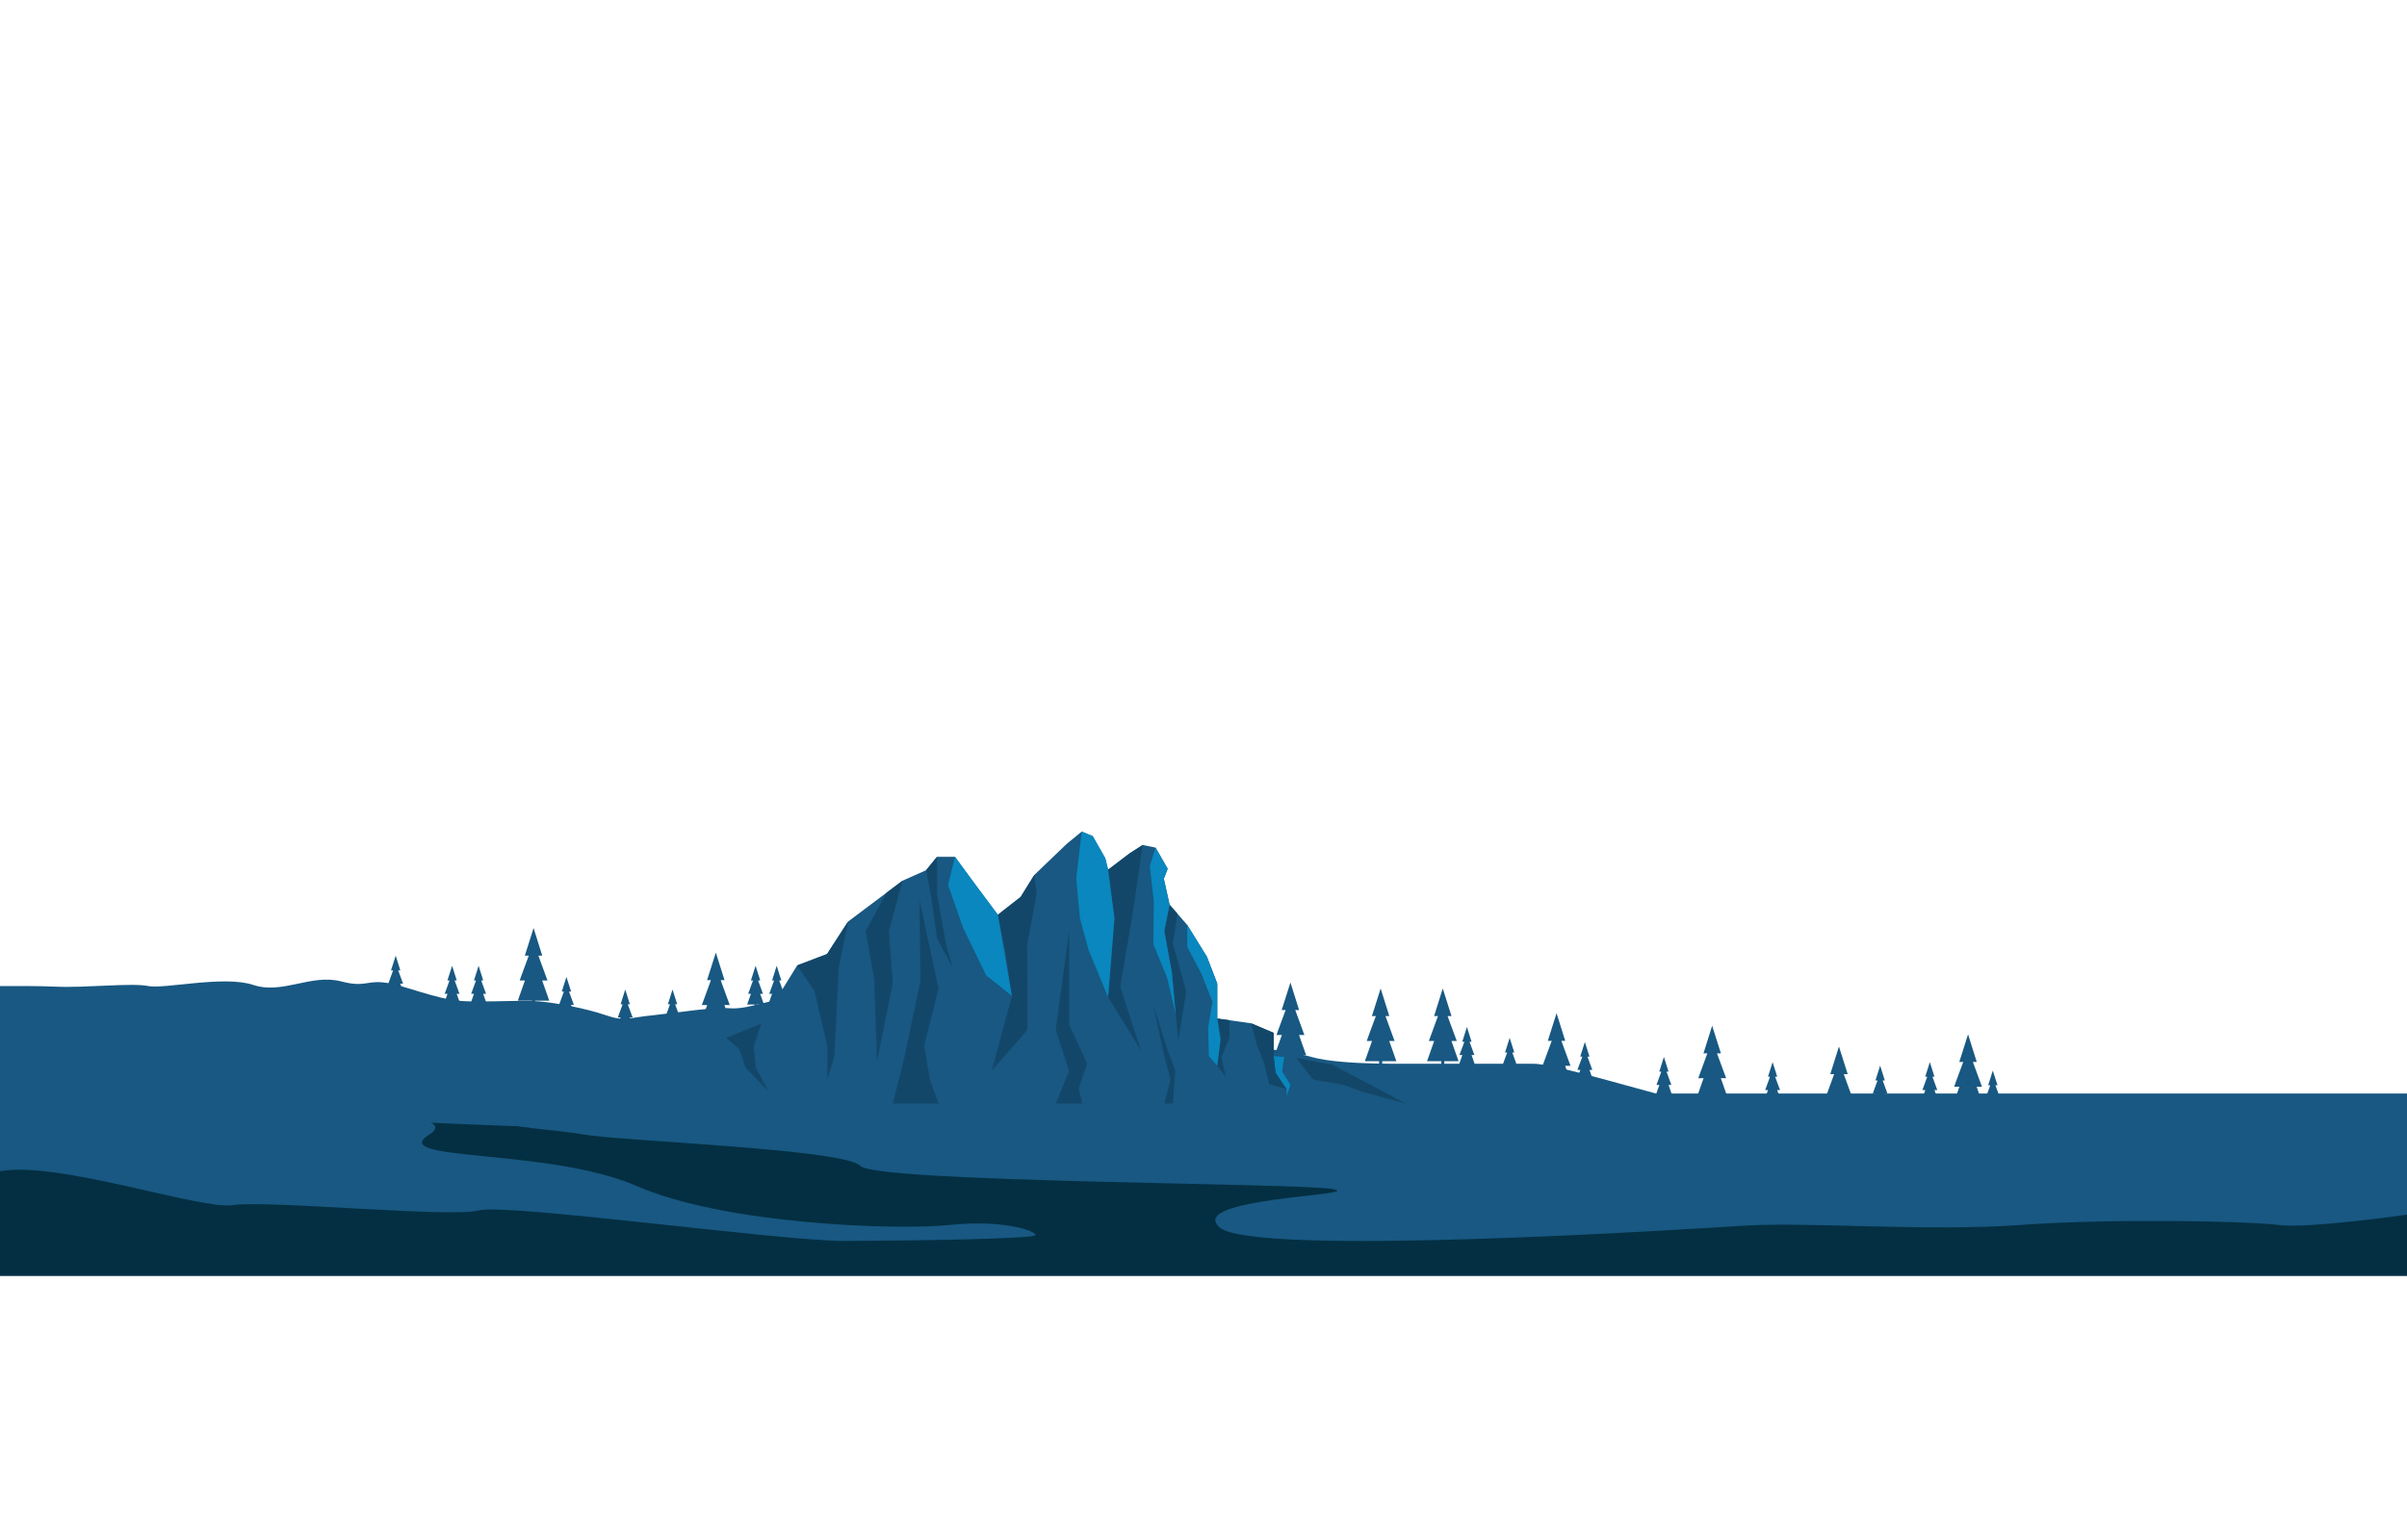
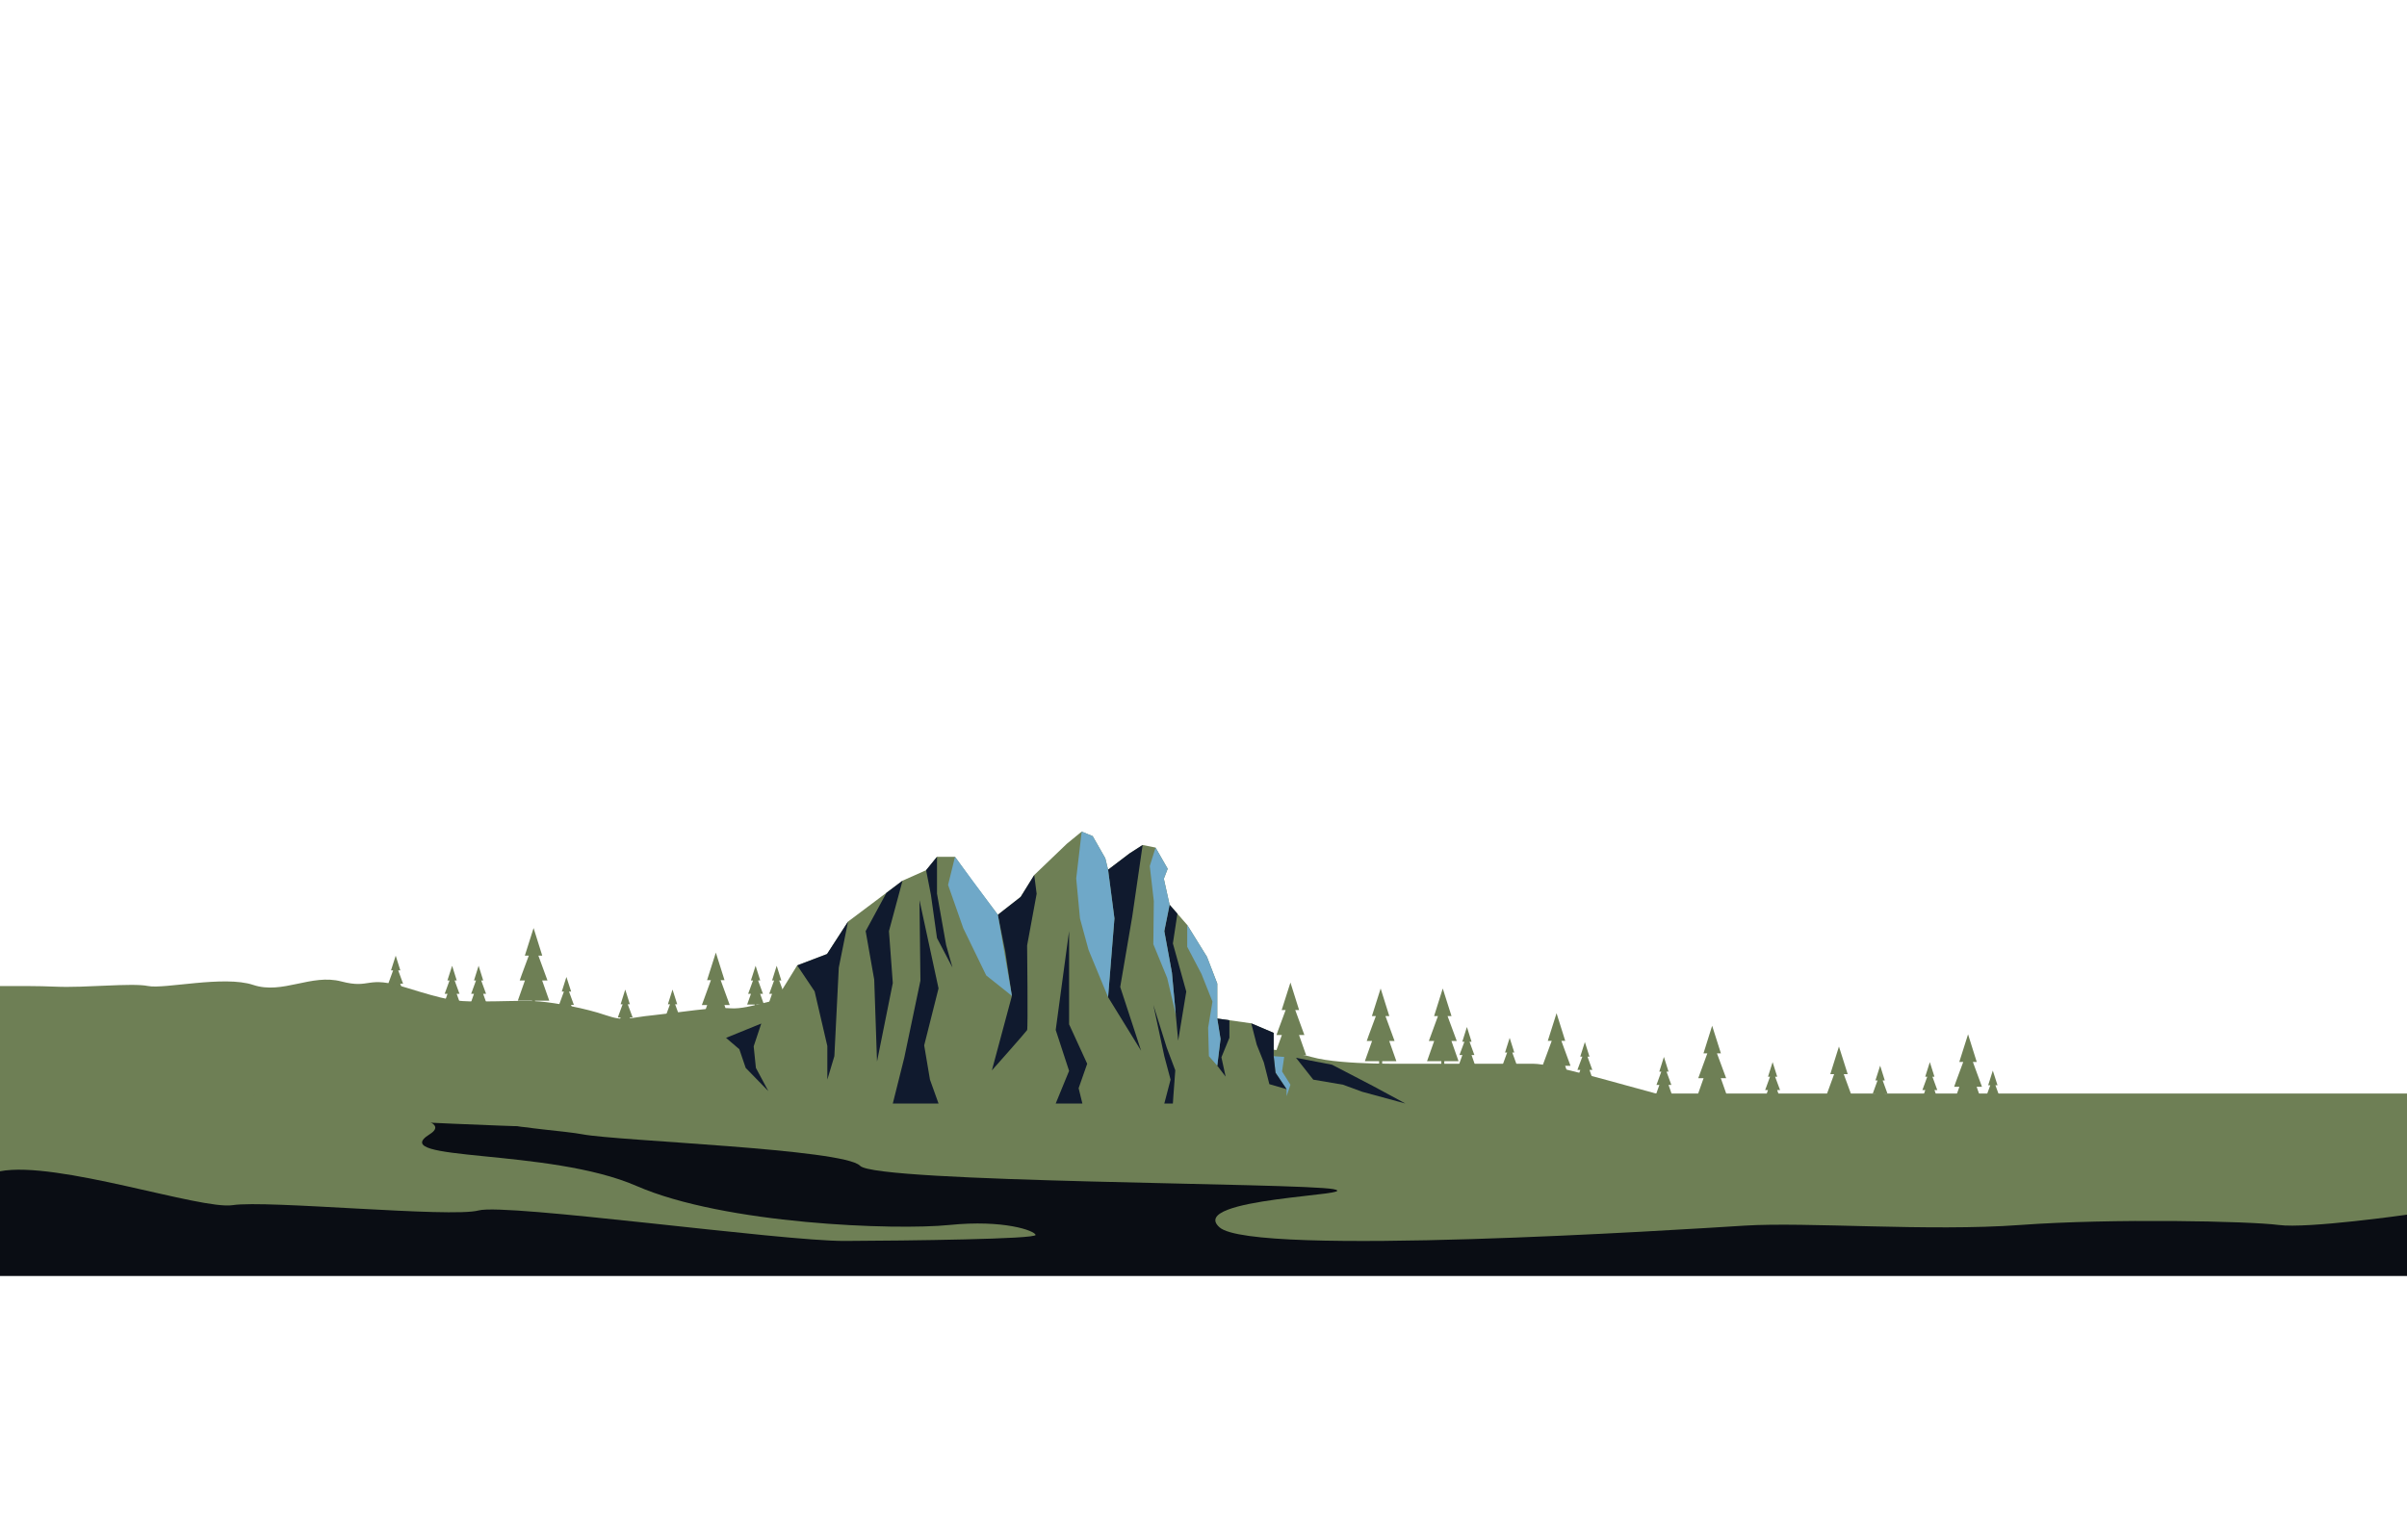
<svg xmlns="http://www.w3.org/2000/svg" id="Layer_2" viewBox="0 0 250 160">
  <g id="Layer_1-2">
    <g id="Moutain_Range_-_Close">
-       <rect y="115.65" width="250" height="16.92" style="fill:#042f42; stroke-width:0px;" />
-       <path d="M0,102.44v11.4c51.5,3.84,94.5,6.02,172.82,0-4.77-1.27-11.61-3.32-13.56-3.32h-13.82c-1.36,0-3.87,0-6.13-.21-1.16-.1-2.26-.26-3.11-.5-2.51-.71-9.15-1.41-11.2-1.97-2.05-.56-10.33-.99-13.02-.99s-6.01-1.4-7.18-1.82c-1.16-.43-7.09-.7-9.87.14-2.78.86-4.93-.42-6.64-.7-1.71-.28-4.58-.28-5.92-.66s-4.48,1.09-6.46.95c-1.97-.15-5.2.42-7.99.71-2.78.27-2.96.7-5.02,0-2.06-.71-5.11-1.27-6.82-1.42-1.7-.14-3.85,0-6.37,0s-3.32-.14-7.53-1.44c-4.21-1.32-3.59.18-6.72-.64-3.14-.83-6.1,1.38-9.16.36-3.04-1.02-9.24.46-10.94.11-1.71-.34-6.46.21-9.6.07-1.74-.08-4.05-.07-5.78-.06Z" style="fill:#185882; stroke-width:0px;" />
-       <polygon points="145.03 110.25 144.29 108.15 144.84 108.15 144.84 108.14 144.84 108.14 143.9 105.57 144.3 105.57 144.3 105.57 144.3 105.57 143.4 102.7 142.49 105.57 142.9 105.57 142.9 105.57 142.9 105.57 142.9 105.57 142.16 107.57 141.96 108.14 141.96 108.14 141.95 108.15 142.51 108.15 141.76 110.25 143.24 110.25 143.24 111.96 143.56 111.96 143.56 110.25 145.03 110.25" style="fill:#185882; stroke-width:0px;" />
-       <polygon points="135.66 109.63 134.92 107.53 135.47 107.53 135.47 107.51 135.47 107.51 134.53 104.94 134.93 104.94 134.93 104.94 134.93 104.94 134.03 102.08 133.12 104.94 133.53 104.94 133.53 104.94 133.53 104.94 133.53 104.94 132.79 106.94 132.59 107.51 132.59 107.51 132.58 107.53 133.14 107.53 132.39 109.63 133.87 109.63 133.87 111.33 134.19 111.33 134.19 109.63 135.66 109.63" style="fill:#185882; stroke-width:0px;" />
-       <polygon points="57.05 103.97 56.31 101.87 56.86 101.87 56.86 101.86 56.86 101.86 55.92 99.29 56.32 99.29 56.32 99.29 56.32 99.29 55.42 96.42 54.51 99.29 54.92 99.29 54.92 99.29 54.92 99.29 54.92 99.29 54.18 101.29 53.98 101.86 53.98 101.86 53.97 101.87 54.52 101.87 53.78 103.97 55.26 103.97 55.26 105.68 55.57 105.68 55.57 103.97 57.05 103.97" style="fill:#185882; stroke-width:0px;" />
-       <polygon points="75.98 106.52 75.24 104.42 75.79 104.42 75.79 104.41 75.79 104.41 74.85 101.83 75.25 101.83 75.25 101.83 75.25 101.83 74.35 98.97 73.44 101.83 73.85 101.83 73.84 101.83 73.84 101.83 73.84 101.83 73.11 103.84 72.9 104.41 72.9 104.41 72.9 104.42 73.45 104.42 72.71 106.52 74.19 106.52 74.19 108.23 74.5 108.23 74.5 106.52 75.98 106.52" style="fill:#185882; stroke-width:0px;" />
-       <polygon points="151.49 110.25 150.75 108.15 151.3 108.15 151.3 108.14 151.3 108.14 150.35 105.57 150.76 105.57 150.76 105.57 150.76 105.57 149.85 102.7 148.95 105.57 149.35 105.57 149.35 105.57 149.35 105.57 149.35 105.57 148.62 107.57 148.41 108.14 148.41 108.14 148.41 108.15 148.96 108.15 148.22 110.25 149.7 110.25 149.7 111.96 150.01 111.96 150.01 110.25 151.49 110.25" style="fill:#185882; stroke-width:0px;" />
-       <polygon points="163.3 112.83 162.56 110.73 163.11 110.73 163.11 110.71 163.11 110.71 162.17 108.14 162.57 108.14 162.57 108.14 162.57 108.14 161.67 105.27 160.76 108.14 161.17 108.14 161.17 108.14 161.17 108.14 161.17 108.14 160.43 110.14 160.22 110.71 160.22 110.71 160.22 110.73 160.77 110.73 160.03 112.83 161.51 112.83 161.51 114.53 161.82 114.53 161.82 112.83 163.3 112.83" style="fill:#185882; stroke-width:0px;" />
-       <polygon points="179.47 114.12 178.73 112.02 179.28 112.02 179.28 112.01 179.28 112.01 178.33 109.44 178.74 109.44 178.74 109.44 178.74 109.44 177.83 106.57 176.93 109.44 177.33 109.44 177.33 109.44 177.33 109.44 177.33 109.44 176.6 111.44 176.39 112.01 176.39 112.01 176.39 112.02 176.94 112.02 176.2 114.12 177.68 114.12 177.68 115.83 177.99 115.83 177.99 114.12 179.47 114.12" style="fill:#185882; stroke-width:0px;" />
-       <polygon points="192.64 116.28 191.89 114.18 192.45 114.18 192.44 114.17 192.44 114.17 191.5 111.6 191.91 111.6 191.91 111.6 191.91 111.6 191 108.73 190.1 111.6 190.5 111.6 190.5 111.6 190.5 111.6 190.5 111.6 189.77 113.6 189.56 114.17 189.56 114.17 189.56 114.18 190.11 114.18 189.37 116.28 190.84 116.28 190.84 117.99 191.16 117.99 191.16 116.28 192.64 116.28" style="fill:#185882; stroke-width:0px;" />
-       <polygon points="206.04 115.01 205.3 112.91 205.85 112.91 205.85 112.9 205.85 112.9 204.91 110.33 205.31 110.33 205.31 110.33 205.31 110.33 204.41 107.46 203.5 110.33 203.91 110.33 203.91 110.33 203.91 110.33 203.91 110.33 203.17 112.33 202.97 112.9 202.97 112.9 202.96 112.91 203.51 112.91 202.77 115.01 204.25 115.01 204.25 116.72 204.56 116.72 204.56 115.01 206.04 115.01" style="fill:#185882; stroke-width:0px;" />
-       <polygon points="153.23 110.73 152.84 109.61 153.13 109.61 153.13 109.6 153.13 109.6 152.63 108.23 152.84 108.23 152.84 108.23 152.84 108.23 152.36 106.7 151.88 108.23 152.1 108.23 152.1 108.23 152.1 108.23 152.1 108.23 151.7 109.3 151.59 109.6 151.59 109.6 151.59 109.61 151.89 109.61 151.49 110.73 152.28 110.73 152.28 111.64 152.45 111.64 152.45 110.73 153.23 110.73" style="fill:#185882; stroke-width:0px;" />
-       <polygon points="165.48 112.28 165.09 111.16 165.38 111.16 165.38 111.15 165.38 111.15 164.88 109.78 165.09 109.78 165.09 109.78 165.09 109.78 164.61 108.26 164.13 109.78 164.35 109.78 164.35 109.78 164.35 109.78 164.35 109.78 163.95 110.85 163.84 111.15 163.84 111.15 163.84 111.16 164.14 111.16 163.74 112.28 164.53 112.28 164.53 113.19 164.7 113.19 164.7 112.28 165.48 112.28" style="fill:#185882; stroke-width:0px;" />
-       <polygon points="173.69 113.84 173.3 112.72 173.59 112.72 173.59 112.71 173.59 112.71 173.09 111.34 173.3 111.34 173.3 111.34 173.3 111.34 172.82 109.81 172.34 111.34 172.55 111.34 172.55 111.34 172.55 111.34 172.55 111.34 172.16 112.41 172.05 112.71 172.05 112.71 172.05 112.72 172.35 112.72 171.95 113.84 172.74 113.84 172.74 114.75 172.91 114.75 172.91 113.84 173.69 113.84" style="fill:#185882; stroke-width:0px;" />
-       <polygon points="184.98 114.37 184.58 113.25 184.88 113.25 184.88 113.24 184.88 113.24 184.37 111.87 184.59 111.87 184.59 111.87 184.59 111.87 184.11 110.35 183.63 111.87 183.84 111.87 183.84 111.87 183.84 111.87 183.84 111.87 183.45 112.94 183.34 113.24 183.34 113.24 183.34 113.25 183.63 113.25 183.24 114.37 184.02 114.37 184.02 115.28 184.19 115.28 184.19 114.37 184.98 114.37" style="fill:#185882; stroke-width:0px;" />
-       <polygon points="201.31 114.37 200.92 113.25 201.21 113.25 201.21 113.24 201.21 113.24 200.71 111.87 200.92 111.87 200.92 111.87 200.92 111.87 200.44 110.35 199.96 111.87 200.17 111.87 200.17 111.87 200.17 111.87 200.17 111.87 199.78 112.94 199.67 113.24 199.67 113.24 199.67 113.25 199.97 113.25 199.57 114.37 200.36 114.37 200.36 115.28 200.53 115.28 200.53 114.37 201.31 114.37" style="fill:#185882; stroke-width:0px;" />
-       <polygon points="70.73 106.83 70.33 105.71 70.62 105.71 70.62 105.71 70.62 105.71 70.12 104.34 70.34 104.34 70.34 104.34 70.34 104.34 69.85 102.81 69.37 104.34 69.59 104.34 69.59 104.34 69.59 104.34 69.59 104.34 69.2 105.4 69.09 105.71 69.09 105.71 69.08 105.71 69.38 105.71 68.98 106.83 69.77 106.83 69.77 107.74 69.94 107.74 69.94 106.83 70.73 106.83" style="fill:#185882; stroke-width:0px;" />
-       <polygon points="65.81 106.83 65.41 105.71 65.71 105.71 65.71 105.71 65.71 105.71 65.2 104.34 65.42 104.34 65.42 104.34 65.42 104.34 64.94 102.81 64.46 104.34 64.67 104.34 64.67 104.34 64.67 104.34 64.67 104.34 64.28 105.4 64.17 105.71 64.17 105.71 64.17 105.71 64.46 105.71 64.07 106.83 64.85 106.83 64.85 107.74 65.02 107.74 65.02 106.83 65.81 106.83" style="fill:#185882; stroke-width:0px;" />
-       <polygon points="59.71 105.52 59.31 104.4 59.61 104.4 59.6 104.39 59.6 104.39 59.1 103.02 59.32 103.02 59.32 103.02 59.32 103.02 58.83 101.5 58.35 103.02 58.57 103.02 58.57 103.02 58.57 103.02 58.57 103.02 58.18 104.09 58.07 104.39 58.07 104.39 58.06 104.4 58.36 104.4 57.96 105.52 58.75 105.52 58.75 106.43 58.92 106.43 58.92 105.52 59.71 105.52" style="fill:#185882; stroke-width:0px;" />
-       <polygon points="81.54 104.37 81.14 103.25 81.44 103.25 81.44 103.24 81.44 103.24 80.93 101.87 81.15 101.87 81.15 101.87 81.15 101.87 80.67 100.34 80.19 101.87 80.4 101.87 80.4 101.87 80.4 101.87 80.4 101.87 80.01 102.94 79.9 103.24 79.9 103.24 79.9 103.25 80.19 103.25 79.8 104.37 80.58 104.37 80.58 105.27 80.75 105.27 80.75 104.37 81.54 104.37" style="fill:#185882; stroke-width:0px;" />
-       <polygon points="157.67 111.85 157.28 110.73 157.57 110.73 157.57 110.73 157.57 110.73 157.07 109.35 157.28 109.35 157.28 109.35 157.28 109.35 156.8 107.83 156.32 109.35 156.54 109.35 156.54 109.35 156.54 109.35 156.54 109.35 156.15 110.42 156.03 110.73 156.03 110.73 156.03 110.73 156.33 110.73 155.93 111.85 156.72 111.85 156.72 112.76 156.89 112.76 156.89 111.85 157.67 111.85" style="fill:#185882; stroke-width:0px;" />
-       <polygon points="196.15 114.74 195.75 113.63 196.05 113.63 196.04 113.62 196.04 113.62 195.54 112.25 195.76 112.25 195.76 112.25 195.76 112.25 195.28 110.72 194.79 112.25 195.01 112.25 195.01 112.25 195.01 112.25 195.01 112.25 194.62 113.32 194.51 113.62 194.51 113.62 194.51 113.63 194.8 113.63 194.41 114.74 195.19 114.74 195.19 115.65 195.36 115.65 195.36 114.74 196.15 114.74" style="fill:#185882; stroke-width:0px;" />
-       <polygon points="207.85 115.25 207.46 114.13 207.75 114.13 207.75 114.12 207.75 114.12 207.25 112.75 207.47 112.75 207.47 112.75 207.47 112.75 206.98 111.23 206.5 112.75 206.72 112.75 206.72 112.75 206.72 112.75 206.72 112.75 206.33 113.82 206.22 114.12 206.22 114.12 206.21 114.13 206.51 114.13 206.11 115.25 206.9 115.25 206.9 116.16 207.07 116.16 207.07 115.25 207.85 115.25" style="fill:#185882; stroke-width:0px;" />
-       <polygon points="79.35 104.37 78.95 103.25 79.25 103.25 79.24 103.24 79.24 103.24 78.74 101.87 78.96 101.87 78.96 101.87 78.96 101.87 78.48 100.34 77.99 101.87 78.21 101.87 78.21 101.87 78.21 101.87 78.21 101.87 77.82 102.94 77.71 103.24 77.71 103.24 77.7 103.25 78 103.25 77.6 104.37 78.39 104.37 78.39 105.27 78.56 105.27 78.56 104.37 79.35 104.37" style="fill:#185882; stroke-width:0px;" />
-       <polygon points="50.58 104.37 50.18 103.25 50.48 103.25 50.48 103.24 50.48 103.24 49.98 101.87 50.19 101.87 50.19 101.87 50.19 101.87 49.71 100.34 49.23 101.87 49.44 101.87 49.44 101.87 49.44 101.87 49.44 101.87 49.05 102.94 48.94 103.24 48.94 103.24 48.94 103.25 49.23 103.25 48.84 104.37 49.63 104.37 49.63 105.27 49.79 105.27 49.79 104.37 50.58 104.37" style="fill:#185882; stroke-width:0px;" />
-       <polygon points="47.83 104.37 47.43 103.25 47.73 103.25 47.72 103.24 47.72 103.24 47.22 101.87 47.44 101.87 47.44 101.87 47.44 101.87 46.96 100.34 46.47 101.87 46.69 101.87 46.69 101.87 46.69 101.87 46.69 101.87 46.3 102.94 46.19 103.24 46.19 103.24 46.19 103.25 46.48 103.25 46.09 104.37 46.87 104.37 46.87 105.27 47.04 105.27 47.04 104.37 47.83 104.37" style="fill:#185882; stroke-width:0px;" />
-       <polygon points="41.97 103.32 41.57 102.2 41.87 102.2 41.86 102.19 41.86 102.19 41.36 100.82 41.58 100.82 41.58 100.82 41.58 100.82 41.1 99.29 40.61 100.82 40.83 100.82 40.83 100.82 40.83 100.82 40.83 100.82 40.44 101.89 40.33 102.19 40.33 102.19 40.33 102.2 40.62 102.2 40.22 103.32 41.01 103.32 41.01 104.23 41.18 104.23 41.18 103.32 41.97 103.32" style="fill:#185882; stroke-width:0px;" />
-       <path d="M60.5,117.85c3.67.7,27.17,1.51,28.83,3.27,1.67,1.77,45.83,1.77,49.17,2.43,3.33.66-15.33.88-11.83,3.97,3.5,3.08,48,.23,54.5-.18,6.5-.41,19.17.63,28.67-.07,9.5-.7,23.83-.4,26.83,0s13.33-1.07,13.33-1.07v-12.59H53.22c-9.9,3.16,3.9,3.59,7.28,4.24Z" style="fill:#185882; stroke-width:0px;" />
-       <polygon points="145.97 114.65 75.41 114.65 75.41 107.83 79.07 106.34 82.8 100.3 85.9 99.12 88.08 95.75 93.74 91.5 96.19 90.41 97.32 89.02 99.19 89.02 101.02 91.57 103.64 95.04 106.01 93.18 107.43 90.9 110.81 87.66 112.35 86.4 113.49 86.87 114.8 89.17 115.09 90.36 117.3 88.68 118.68 87.79 120.02 88.06 121.28 90.26 120.88 91.3 121.48 94 123.31 96.1 125.36 99.41 126.43 102.19 126.43 105.82 129.96 106.32 132.29 107.31 132.29 109.73 134.61 109.9 138.35 110.62 141.81 112.4 145.97 114.65" style="fill:#185882; stroke-width:0px;" />
-       <path d="M103.64,95.04l.77,3.82.69,4.61-2.08,7.74s3.56-4.01,3.66-4.19c.1-.18,0-8.79,0-8.79l.99-5.37-.25-1.95-1.41,2.28-2.38,1.86Z" style="fill:#134769; stroke-width:0px;" />
-       <polygon points="88.08 95.75 87.12 100.53 86.66 109.73 85.93 112.17 85.93 108.68 84.61 103 82.8 100.3 85.9 99.12 88.08 95.75" style="fill:#134769; stroke-width:0px;" />
-       <polygon points="115.09 90.36 115.75 95.42 115.09 103.6 118.52 109.17 116.35 102.54 117.6 95.22 118.68 87.79 117.3 88.68 115.09 90.36" style="fill:#134769; stroke-width:0px;" />
-       <polygon points="112.42 114.65 109.65 114.65 111.04 111.26 109.65 107.01 111.04 96.74 111.04 106.42 112.92 110.52 112.03 113.06 112.42 114.65" style="fill:#134769; stroke-width:0px;" />
-       <polygon points="97.48 114.65 92.73 114.65 93.92 109.9 95.6 101.88 95.5 93.52 97.48 102.69 95.99 108.61 96.59 112.17 97.48 114.65" style="fill:#134769; stroke-width:0px;" />
-       <polygon points="79.07 106.34 78.28 108.71 78.51 110.95 79.8 113.36 77.45 110.95 76.79 109.01 75.41 107.83 79.07 106.34" style="fill:#134769; stroke-width:0px;" />
-       <polygon points="126.43 105.82 126.77 107.95 126.43 110.72 127.3 111.86 126.86 109.85 127.69 107.82 127.69 106 126.43 105.82" style="fill:#134769; stroke-width:0px;" />
-       <polygon points="132.29 109.73 132.48 111.45 133.63 113.16 133.63 113.89 134.03 112.7 133.16 111.32 133.38 109.81 132.29 109.73" style="fill:#0987be; stroke-width:0px;" />
-       <polygon points="121.48 94 120.93 96.74 121.72 101.05 122.37 108.12 123.21 103.02 121.82 98.02 122.29 94.93 121.48 94" style="fill:#134769; stroke-width:0px;" />
-       <polygon points="121.82 114.65 120.93 114.65 121.58 112.17 120.93 109.73 119.79 104.41 121.18 108.84 122.07 111.2 121.87 113.89 121.82 114.65" style="fill:#134769; stroke-width:0px;" />
-       <polygon points="97.32 89.02 97.32 92.84 98.27 98.19 98.93 100.53 97.32 97.46 96.69 92.98 96.19 90.41 97.32 89.02" style="fill:#134769; stroke-width:0px;" />
-       <polygon points="134.61 109.9 136.4 112.17 139.5 112.7 141.48 113.43 145.97 114.65 142.58 112.82 138.35 110.62 134.61 109.9" style="fill:#134769; stroke-width:0px;" />
-       <polygon points="129.96 106.32 130.53 108.54 131.27 110.39 131.84 112.64 133.63 113.16 132.48 111.45 132.29 109.73 132.29 107.31 129.96 106.32" style="fill:#134769; stroke-width:0px;" />
-       <polygon points="123.31 96.1 123.31 98.37 124.79 101.19 125.93 104.06 125.48 106.78 125.56 109.73 126.43 110.72 126.77 107.95 126.43 105.82 126.43 102.19 125.36 99.41 123.31 96.1" style="fill:#0987be; stroke-width:0px;" />
-       <polygon points="120.02 88.06 119.42 89.98 119.84 93.62 119.79 98.1 121.23 101.61 122.12 105.4 121.72 101.05 120.93 96.74 121.48 94 120.88 91.3 121.28 90.26 120.02 88.06" style="fill:#0987be; stroke-width:0px;" />
-       <polygon points="112.35 86.4 111.78 91.27 112.17 95.42 113.06 98.69 115.09 103.6 115.75 95.42 115.09 90.36 114.8 89.17 113.49 86.87 112.35 86.4" style="fill:#0987be; stroke-width:0px;" />
-       <polygon points="99.19 89.02 98.47 91.94 100.05 96.44 102.43 101.34 105.1 103.47 103.64 95.04 99.19 89.02" style="fill:#0987be; stroke-width:0px;" />
-       <polygon points="93.74 91.5 92.33 96.74 92.73 102.13 91.09 110.29 90.8 101.78 89.91 96.74 92.07 92.76 93.74 91.5" style="fill:#134769; stroke-width:0px;" />
+       <rect y="115.65" width="250" height="16.92" style="fill:#0A0D14; stroke-width:0px;" />
+       <path d="M0,102.44v11.4c51.5,3.84,94.5,6.02,172.82,0-4.77-1.27-11.61-3.32-13.56-3.32h-13.82c-1.36,0-3.87,0-6.13-.21-1.16-.1-2.26-.26-3.11-.5-2.51-.71-9.15-1.41-11.2-1.97-2.05-.56-10.33-.99-13.02-.99s-6.01-1.4-7.18-1.82c-1.16-.43-7.09-.7-9.87.14-2.78.86-4.93-.42-6.64-.7-1.71-.28-4.58-.28-5.92-.66s-4.48,1.09-6.46.95c-1.97-.15-5.2.42-7.99.71-2.78.27-2.96.7-5.02,0-2.06-.71-5.11-1.27-6.82-1.42-1.7-.14-3.85,0-6.37,0s-3.32-.14-7.53-1.44c-4.21-1.32-3.59.18-6.72-.64-3.14-.83-6.1,1.38-9.16.36-3.04-1.02-9.24.46-10.94.11-1.71-.34-6.46.21-9.6.07-1.74-.08-4.05-.07-5.78-.06Z" style="fill:#6E7F55; stroke-width:0px;" />
+       <polygon points="145.03 110.25 144.29 108.15 144.84 108.15 144.84 108.14 144.84 108.14 143.9 105.57 144.3 105.57 144.3 105.57 144.3 105.57 143.4 102.7 142.49 105.57 142.9 105.57 142.9 105.57 142.9 105.57 142.9 105.57 142.16 107.57 141.96 108.14 141.96 108.14 141.95 108.15 142.51 108.15 141.76 110.25 143.24 110.25 143.24 111.96 143.56 111.96 143.56 110.25 145.03 110.25" style="fill:#6E7F55; stroke-width:0px;" />
+       <polygon points="135.66 109.63 134.92 107.53 135.47 107.53 135.47 107.51 135.47 107.51 134.53 104.94 134.93 104.94 134.93 104.94 134.93 104.94 134.03 102.08 133.12 104.94 133.53 104.94 133.53 104.94 133.53 104.94 133.53 104.94 132.79 106.94 132.59 107.51 132.59 107.51 132.58 107.53 133.14 107.53 132.39 109.63 133.87 109.63 133.87 111.33 134.19 111.33 134.19 109.63 135.66 109.63" style="fill:#6E7F55; stroke-width:0px;" />
+       <polygon points="57.05 103.97 56.31 101.87 56.86 101.87 56.86 101.86 56.86 101.86 55.92 99.29 56.32 99.29 56.32 99.29 56.32 99.29 55.42 96.42 54.51 99.29 54.92 99.29 54.92 99.29 54.92 99.29 54.92 99.29 54.18 101.29 53.98 101.86 53.98 101.86 53.97 101.87 54.52 101.87 53.78 103.97 55.26 103.97 55.26 105.68 55.57 105.68 55.57 103.97 57.05 103.97" style="fill:#6E7F55; stroke-width:0px;" />
+       <polygon points="75.98 106.52 75.24 104.42 75.79 104.42 75.79 104.41 75.79 104.41 74.85 101.83 75.25 101.83 75.25 101.83 75.25 101.83 74.35 98.97 73.44 101.83 73.85 101.83 73.84 101.83 73.84 101.83 73.84 101.83 73.11 103.84 72.9 104.41 72.9 104.41 72.9 104.42 73.45 104.42 72.71 106.52 74.19 106.52 74.19 108.23 74.5 108.23 74.5 106.52 75.98 106.52" style="fill:#6E7F55; stroke-width:0px;" />
+       <polygon points="151.49 110.25 150.75 108.15 151.3 108.15 151.3 108.14 151.3 108.14 150.35 105.57 150.76 105.57 150.76 105.57 150.76 105.57 149.85 102.7 148.95 105.57 149.35 105.57 149.35 105.57 149.35 105.57 149.35 105.57 148.62 107.57 148.41 108.14 148.41 108.14 148.41 108.15 148.96 108.15 148.22 110.25 149.7 110.25 149.7 111.96 150.01 111.96 150.01 110.25 151.49 110.25" style="fill:#6E7F55; stroke-width:0px;" />
+       <polygon points="163.3 112.83 162.56 110.73 163.11 110.73 163.11 110.71 163.11 110.71 162.17 108.14 162.57 108.14 162.57 108.14 162.57 108.14 161.67 105.27 160.76 108.14 161.17 108.14 161.17 108.14 161.17 108.14 161.17 108.14 160.43 110.14 160.22 110.71 160.22 110.71 160.22 110.73 160.77 110.73 160.03 112.83 161.51 112.83 161.51 114.53 161.82 114.53 161.82 112.83 163.3 112.83" style="fill:#6E7F55; stroke-width:0px;" />
+       <polygon points="179.47 114.12 178.73 112.02 179.28 112.02 179.28 112.01 179.28 112.01 178.33 109.44 178.74 109.44 178.74 109.44 178.74 109.44 177.83 106.57 176.93 109.44 177.33 109.44 177.33 109.44 177.33 109.44 177.33 109.44 176.6 111.44 176.39 112.01 176.39 112.01 176.39 112.02 176.94 112.02 176.2 114.12 177.68 114.12 177.68 115.83 177.99 115.83 177.99 114.12 179.47 114.12" style="fill:#6E7F55; stroke-width:0px;" />
+       <polygon points="192.64 116.28 191.89 114.18 192.45 114.18 192.44 114.17 192.44 114.17 191.5 111.6 191.91 111.6 191.91 111.6 191.91 111.6 191 108.73 190.1 111.6 190.5 111.6 190.5 111.6 190.5 111.6 190.5 111.6 189.77 113.6 189.56 114.17 189.56 114.17 189.56 114.18 190.11 114.18 189.37 116.28 190.84 116.28 190.84 117.99 191.16 117.99 191.16 116.28 192.64 116.28" style="fill:#6E7F55; stroke-width:0px;" />
+       <polygon points="206.04 115.01 205.3 112.91 205.85 112.91 205.85 112.9 205.85 112.9 204.91 110.33 205.31 110.33 205.31 110.33 205.31 110.33 204.41 107.46 203.5 110.33 203.91 110.33 203.91 110.33 203.91 110.33 203.91 110.33 203.17 112.33 202.97 112.9 202.97 112.9 202.96 112.91 203.51 112.91 202.77 115.01 204.25 115.01 204.25 116.72 204.56 116.72 204.56 115.01 206.04 115.01" style="fill:#6E7F55; stroke-width:0px;" />
+       <polygon points="153.23 110.73 152.84 109.61 153.13 109.61 153.13 109.6 153.13 109.6 152.63 108.23 152.84 108.23 152.84 108.23 152.84 108.23 152.36 106.7 151.88 108.23 152.1 108.23 152.1 108.23 152.1 108.23 152.1 108.23 151.7 109.3 151.59 109.6 151.59 109.6 151.59 109.61 151.89 109.61 151.49 110.73 152.28 110.73 152.28 111.64 152.45 111.64 152.45 110.73 153.23 110.73" style="fill:#6E7F55; stroke-width:0px;" />
+       <polygon points="165.48 112.28 165.09 111.16 165.38 111.16 165.38 111.15 165.38 111.15 164.88 109.78 165.09 109.78 165.09 109.78 165.09 109.78 164.61 108.26 164.13 109.78 164.35 109.78 164.35 109.78 164.35 109.78 164.35 109.78 163.95 110.85 163.84 111.15 163.84 111.15 163.84 111.16 164.14 111.16 163.74 112.28 164.53 112.28 164.53 113.19 164.7 113.19 164.7 112.28 165.48 112.28" style="fill:#6E7F55; stroke-width:0px;" />
+       <polygon points="173.69 113.84 173.3 112.72 173.59 112.72 173.59 112.71 173.59 112.71 173.09 111.34 173.3 111.34 173.3 111.34 173.3 111.34 172.82 109.81 172.34 111.34 172.55 111.34 172.55 111.34 172.55 111.34 172.55 111.34 172.16 112.41 172.05 112.71 172.05 112.71 172.05 112.72 172.35 112.72 171.95 113.84 172.74 113.84 172.74 114.75 172.91 114.75 172.91 113.84 173.69 113.84" style="fill:#6E7F55; stroke-width:0px;" />
+       <polygon points="184.98 114.37 184.58 113.25 184.88 113.25 184.88 113.24 184.88 113.24 184.37 111.87 184.59 111.87 184.59 111.87 184.59 111.87 184.11 110.35 183.63 111.87 183.84 111.87 183.84 111.87 183.84 111.87 183.84 111.87 183.45 112.94 183.34 113.24 183.34 113.24 183.34 113.25 183.63 113.25 183.24 114.37 184.02 114.37 184.02 115.28 184.19 115.28 184.19 114.37 184.98 114.37" style="fill:#6E7F55; stroke-width:0px;" />
+       <polygon points="201.31 114.37 200.92 113.25 201.21 113.25 201.21 113.24 201.21 113.24 200.71 111.87 200.92 111.87 200.92 111.87 200.92 111.87 200.44 110.35 199.96 111.87 200.17 111.87 200.17 111.87 200.17 111.87 200.17 111.87 199.78 112.94 199.67 113.24 199.67 113.24 199.67 113.25 199.97 113.25 199.57 114.37 200.36 114.37 200.36 115.28 200.53 115.28 200.53 114.37 201.31 114.37" style="fill:#6E7F55; stroke-width:0px;" />
+       <polygon points="70.73 106.83 70.33 105.71 70.62 105.71 70.62 105.71 70.62 105.71 70.12 104.34 70.34 104.34 70.34 104.34 70.34 104.34 69.85 102.81 69.37 104.34 69.59 104.34 69.59 104.34 69.59 104.34 69.59 104.34 69.2 105.4 69.09 105.71 69.09 105.71 69.08 105.71 69.38 105.71 68.98 106.83 69.77 106.83 69.77 107.74 69.94 107.74 69.94 106.83 70.73 106.83" style="fill:#6E7F55; stroke-width:0px;" />
+       <polygon points="65.81 106.83 65.41 105.71 65.71 105.71 65.71 105.71 65.71 105.71 65.2 104.34 65.42 104.34 65.42 104.34 65.42 104.34 64.94 102.81 64.46 104.34 64.67 104.34 64.67 104.34 64.67 104.34 64.67 104.34 64.28 105.4 64.17 105.71 64.17 105.71 64.17 105.71 64.46 105.71 64.07 106.83 64.85 106.83 64.85 107.74 65.02 107.74 65.02 106.83 65.81 106.83" style="fill:#6E7F55; stroke-width:0px;" />
+       <polygon points="59.71 105.52 59.31 104.4 59.61 104.4 59.6 104.39 59.6 104.39 59.1 103.02 59.32 103.02 59.32 103.02 59.32 103.02 58.83 101.5 58.35 103.02 58.57 103.02 58.57 103.02 58.57 103.02 58.57 103.02 58.18 104.09 58.07 104.39 58.07 104.39 58.06 104.4 58.36 104.4 57.96 105.52 58.75 105.52 58.75 106.43 58.92 106.43 58.92 105.52 59.71 105.52" style="fill:#6E7F55; stroke-width:0px;" />
+       <polygon points="81.54 104.37 81.14 103.25 81.44 103.25 81.44 103.24 81.44 103.24 80.93 101.87 81.15 101.87 81.15 101.87 81.15 101.87 80.67 100.34 80.19 101.87 80.4 101.87 80.4 101.87 80.4 101.87 80.4 101.87 80.01 102.94 79.9 103.24 79.9 103.24 79.9 103.25 80.19 103.25 79.8 104.37 80.58 104.37 80.58 105.27 80.75 105.27 80.75 104.37 81.54 104.37" style="fill:#6E7F55; stroke-width:0px;" />
+       <polygon points="157.67 111.85 157.28 110.73 157.57 110.73 157.57 110.73 157.57 110.73 157.07 109.35 157.28 109.35 157.28 109.35 157.28 109.35 156.8 107.83 156.32 109.35 156.54 109.35 156.54 109.35 156.54 109.35 156.54 109.35 156.15 110.42 156.03 110.73 156.03 110.73 156.03 110.73 156.33 110.73 155.93 111.85 156.72 111.85 156.72 112.76 156.89 112.76 156.89 111.85 157.67 111.85" style="fill:#6E7F55; stroke-width:0px;" />
+       <polygon points="196.15 114.74 195.75 113.63 196.05 113.63 196.04 113.62 196.04 113.62 195.54 112.25 195.76 112.25 195.76 112.25 195.76 112.25 195.28 110.72 194.79 112.25 195.01 112.25 195.01 112.25 195.01 112.25 195.01 112.25 194.62 113.32 194.51 113.62 194.51 113.62 194.51 113.63 194.8 113.63 194.41 114.74 195.19 114.74 195.19 115.65 195.36 115.65 195.36 114.74 196.15 114.74" style="fill:#6E7F55; stroke-width:0px;" />
+       <polygon points="207.85 115.25 207.46 114.13 207.75 114.13 207.75 114.12 207.75 114.12 207.25 112.75 207.47 112.75 207.47 112.75 207.47 112.75 206.98 111.23 206.5 112.75 206.72 112.75 206.72 112.75 206.72 112.75 206.72 112.75 206.33 113.82 206.22 114.12 206.22 114.12 206.21 114.13 206.51 114.13 206.11 115.25 206.9 115.25 206.9 116.16 207.07 116.16 207.07 115.25 207.85 115.25" style="fill:#6E7F55; stroke-width:0px;" />
+       <polygon points="79.35 104.37 78.95 103.25 79.25 103.25 79.24 103.24 79.24 103.24 78.74 101.87 78.96 101.87 78.96 101.87 78.96 101.87 78.48 100.34 77.99 101.87 78.21 101.87 78.21 101.87 78.21 101.87 78.21 101.87 77.82 102.94 77.71 103.24 77.71 103.24 77.7 103.25 78 103.25 77.6 104.37 78.39 104.37 78.39 105.27 78.56 105.27 78.56 104.37 79.35 104.37" style="fill:#6E7F55; stroke-width:0px;" />
+       <polygon points="50.58 104.37 50.18 103.25 50.48 103.25 50.48 103.24 50.48 103.24 49.98 101.87 50.19 101.87 50.19 101.87 50.19 101.87 49.71 100.34 49.23 101.87 49.44 101.87 49.44 101.87 49.44 101.87 49.44 101.87 49.05 102.94 48.94 103.24 48.94 103.24 48.94 103.25 49.23 103.25 48.84 104.37 49.63 104.37 49.63 105.27 49.79 105.27 49.79 104.37 50.58 104.37" style="fill:#6E7F55; stroke-width:0px;" />
+       <polygon points="47.83 104.37 47.43 103.25 47.73 103.25 47.72 103.24 47.72 103.24 47.22 101.87 47.44 101.87 47.44 101.87 47.44 101.87 46.96 100.34 46.47 101.87 46.69 101.87 46.69 101.87 46.69 101.87 46.69 101.87 46.3 102.94 46.19 103.24 46.19 103.24 46.19 103.25 46.48 103.25 46.09 104.37 46.87 104.37 46.87 105.27 47.04 105.27 47.04 104.37 47.83 104.37" style="fill:#6E7F55; stroke-width:0px;" />
+       <polygon points="41.97 103.32 41.57 102.2 41.87 102.2 41.86 102.19 41.86 102.19 41.36 100.82 41.58 100.82 41.58 100.82 41.58 100.82 41.1 99.29 40.61 100.82 40.83 100.82 40.83 100.82 40.83 100.82 40.83 100.82 40.44 101.89 40.33 102.19 40.33 102.19 40.33 102.2 40.62 102.2 40.22 103.32 41.01 103.32 41.01 104.23 41.18 104.23 41.18 103.32 41.97 103.32" style="fill:#6E7F55; stroke-width:0px;" />
+       <path d="M60.5,117.85c3.67.7,27.17,1.51,28.83,3.27,1.67,1.77,45.83,1.77,49.17,2.43,3.33.66-15.33.88-11.83,3.97,3.5,3.08,48,.23,54.5-.18,6.5-.41,19.17.63,28.67-.07,9.5-.7,23.83-.4,26.83,0s13.33-1.07,13.33-1.07v-12.59H53.22c-9.9,3.16,3.9,3.59,7.28,4.24Z" style="fill:#6E7F55; stroke-width:0px;" />
+       <polygon points="145.97 114.65 75.41 114.65 75.41 107.83 79.07 106.34 82.8 100.3 85.9 99.12 88.08 95.75 93.74 91.5 96.19 90.41 97.32 89.02 99.19 89.02 101.02 91.57 103.64 95.04 106.01 93.18 107.43 90.9 110.81 87.66 112.35 86.4 113.49 86.87 114.8 89.17 115.09 90.36 117.3 88.68 118.68 87.79 120.02 88.06 121.28 90.26 120.88 91.3 121.48 94 123.31 96.1 125.36 99.41 126.43 102.19 126.43 105.82 129.96 106.32 132.29 107.31 132.29 109.73 134.61 109.9 138.35 110.62 141.81 112.4 145.97 114.65" style="fill:#6E7F55; stroke-width:0px;" />
+       <path d="M103.64,95.04l.77,3.82.69,4.61-2.08,7.74s3.56-4.01,3.66-4.19c.1-.18,0-8.79,0-8.79l.99-5.37-.25-1.95-1.41,2.28-2.38,1.86Z" style="fill:#101A2E; stroke-width:0px;" />
+       <polygon points="88.08 95.75 87.12 100.53 86.66 109.73 85.93 112.17 85.93 108.68 84.61 103 82.8 100.3 85.9 99.12 88.08 95.75" style="fill:#101A2E; stroke-width:0px;" />
+       <polygon points="115.09 90.36 115.75 95.42 115.09 103.6 118.52 109.17 116.35 102.54 117.6 95.22 118.68 87.79 117.3 88.68 115.09 90.36" style="fill:#101A2E; stroke-width:0px;" />
+       <polygon points="112.42 114.65 109.65 114.65 111.04 111.26 109.65 107.01 111.04 96.74 111.04 106.42 112.92 110.52 112.03 113.06 112.42 114.65" style="fill:#101A2E; stroke-width:0px;" />
+       <polygon points="97.48 114.65 92.73 114.65 93.92 109.9 95.6 101.88 95.5 93.52 97.48 102.69 95.99 108.61 96.59 112.17 97.48 114.65" style="fill:#101A2E; stroke-width:0px;" />
+       <polygon points="79.07 106.34 78.28 108.71 78.51 110.95 79.8 113.36 77.45 110.95 76.79 109.01 75.41 107.83 79.07 106.34" style="fill:#101A2E; stroke-width:0px;" />
+       <polygon points="126.43 105.82 126.77 107.95 126.43 110.72 127.3 111.86 126.86 109.85 127.69 107.82 127.69 106 126.43 105.82" style="fill:#101A2E; stroke-width:0px;" />
+       <polygon points="132.29 109.73 132.48 111.45 133.63 113.16 133.63 113.89 134.03 112.7 133.16 111.32 133.38 109.81 132.29 109.73" style="fill:#6FA8C8; stroke-width:0px;" />
+       <polygon points="121.48 94 120.93 96.74 121.72 101.05 122.37 108.12 123.21 103.02 121.82 98.02 122.29 94.93 121.48 94" style="fill:#101A2E; stroke-width:0px;" />
+       <polygon points="121.82 114.65 120.93 114.65 121.58 112.17 120.93 109.73 119.79 104.41 121.18 108.84 122.07 111.2 121.87 113.89 121.82 114.65" style="fill:#101A2E; stroke-width:0px;" />
+       <polygon points="97.32 89.02 97.32 92.84 98.27 98.19 98.93 100.53 97.32 97.46 96.69 92.98 96.19 90.41 97.32 89.02" style="fill:#101A2E; stroke-width:0px;" />
+       <polygon points="134.61 109.9 136.4 112.17 139.5 112.7 141.48 113.43 145.97 114.65 142.58 112.82 138.35 110.62 134.61 109.9" style="fill:#101A2E; stroke-width:0px;" />
+       <polygon points="129.96 106.32 130.53 108.54 131.27 110.39 131.84 112.64 133.63 113.16 132.48 111.45 132.29 109.73 132.29 107.31 129.96 106.32" style="fill:#101A2E; stroke-width:0px;" />
+       <polygon points="123.31 96.1 123.31 98.37 124.79 101.19 125.93 104.06 125.48 106.78 125.56 109.73 126.43 110.72 126.77 107.95 126.43 105.82 126.43 102.19 125.36 99.41 123.31 96.1" style="fill:#6FA8C8; stroke-width:0px;" />
+       <polygon points="120.02 88.06 119.42 89.98 119.84 93.62 119.79 98.1 121.23 101.61 122.12 105.4 121.72 101.05 120.93 96.74 121.48 94 120.88 91.3 121.28 90.26 120.02 88.06" style="fill:#6FA8C8; stroke-width:0px;" />
+       <polygon points="112.35 86.4 111.78 91.27 112.17 95.42 113.06 98.69 115.09 103.6 115.75 95.42 115.09 90.36 114.8 89.17 113.49 86.87 112.35 86.4" style="fill:#6FA8C8; stroke-width:0px;" />
+       <polygon points="99.19 89.02 98.47 91.94 100.05 96.44 102.43 101.34 105.1 103.47 103.64 95.04 99.19 89.02" style="fill:#6FA8C8; stroke-width:0px;" />
+       <polygon points="93.74 91.5 92.33 96.74 92.73 102.13 91.09 110.29 90.8 101.78 89.91 96.74 92.07 92.76 93.74 91.5" style="fill:#101A2E; stroke-width:0px;" />
      <rect width="250" height="160" style="fill:none; stroke-width:0px;" />
-       <path d="M0,113.61v8.08c5.88-1.13,20.89,4.03,24.17,3.52,3.5-.55,22.67,1.33,25.54.55,2.88-.77,31.46,3.2,38.04,3.17,6.58-.03,19.92-.19,19.81-.63-.1-.44-3.31-1.6-8.94-1.03-5.62.57-23.38-.07-32.5-4.05-9.12-3.98-26.12-2.48-21.5-5.37s-19.38-2.75-19.38-2.75l1.43-1.49H0Z" style="fill:#185882; stroke-width:0px;" />
+       <path d="M0,113.61v8.08c5.88-1.13,20.89,4.03,24.17,3.52,3.5-.55,22.67,1.33,25.54.55,2.88-.77,31.46,3.2,38.04,3.17,6.58-.03,19.92-.19,19.81-.63-.1-.44-3.31-1.6-8.94-1.03-5.62.57-23.38-.07-32.5-4.05-9.12-3.98-26.12-2.48-21.5-5.37s-19.38-2.75-19.38-2.75l1.43-1.49H0Z" style="fill:#6E7F55; stroke-width:0px;" />
    </g>
  </g>
</svg>
